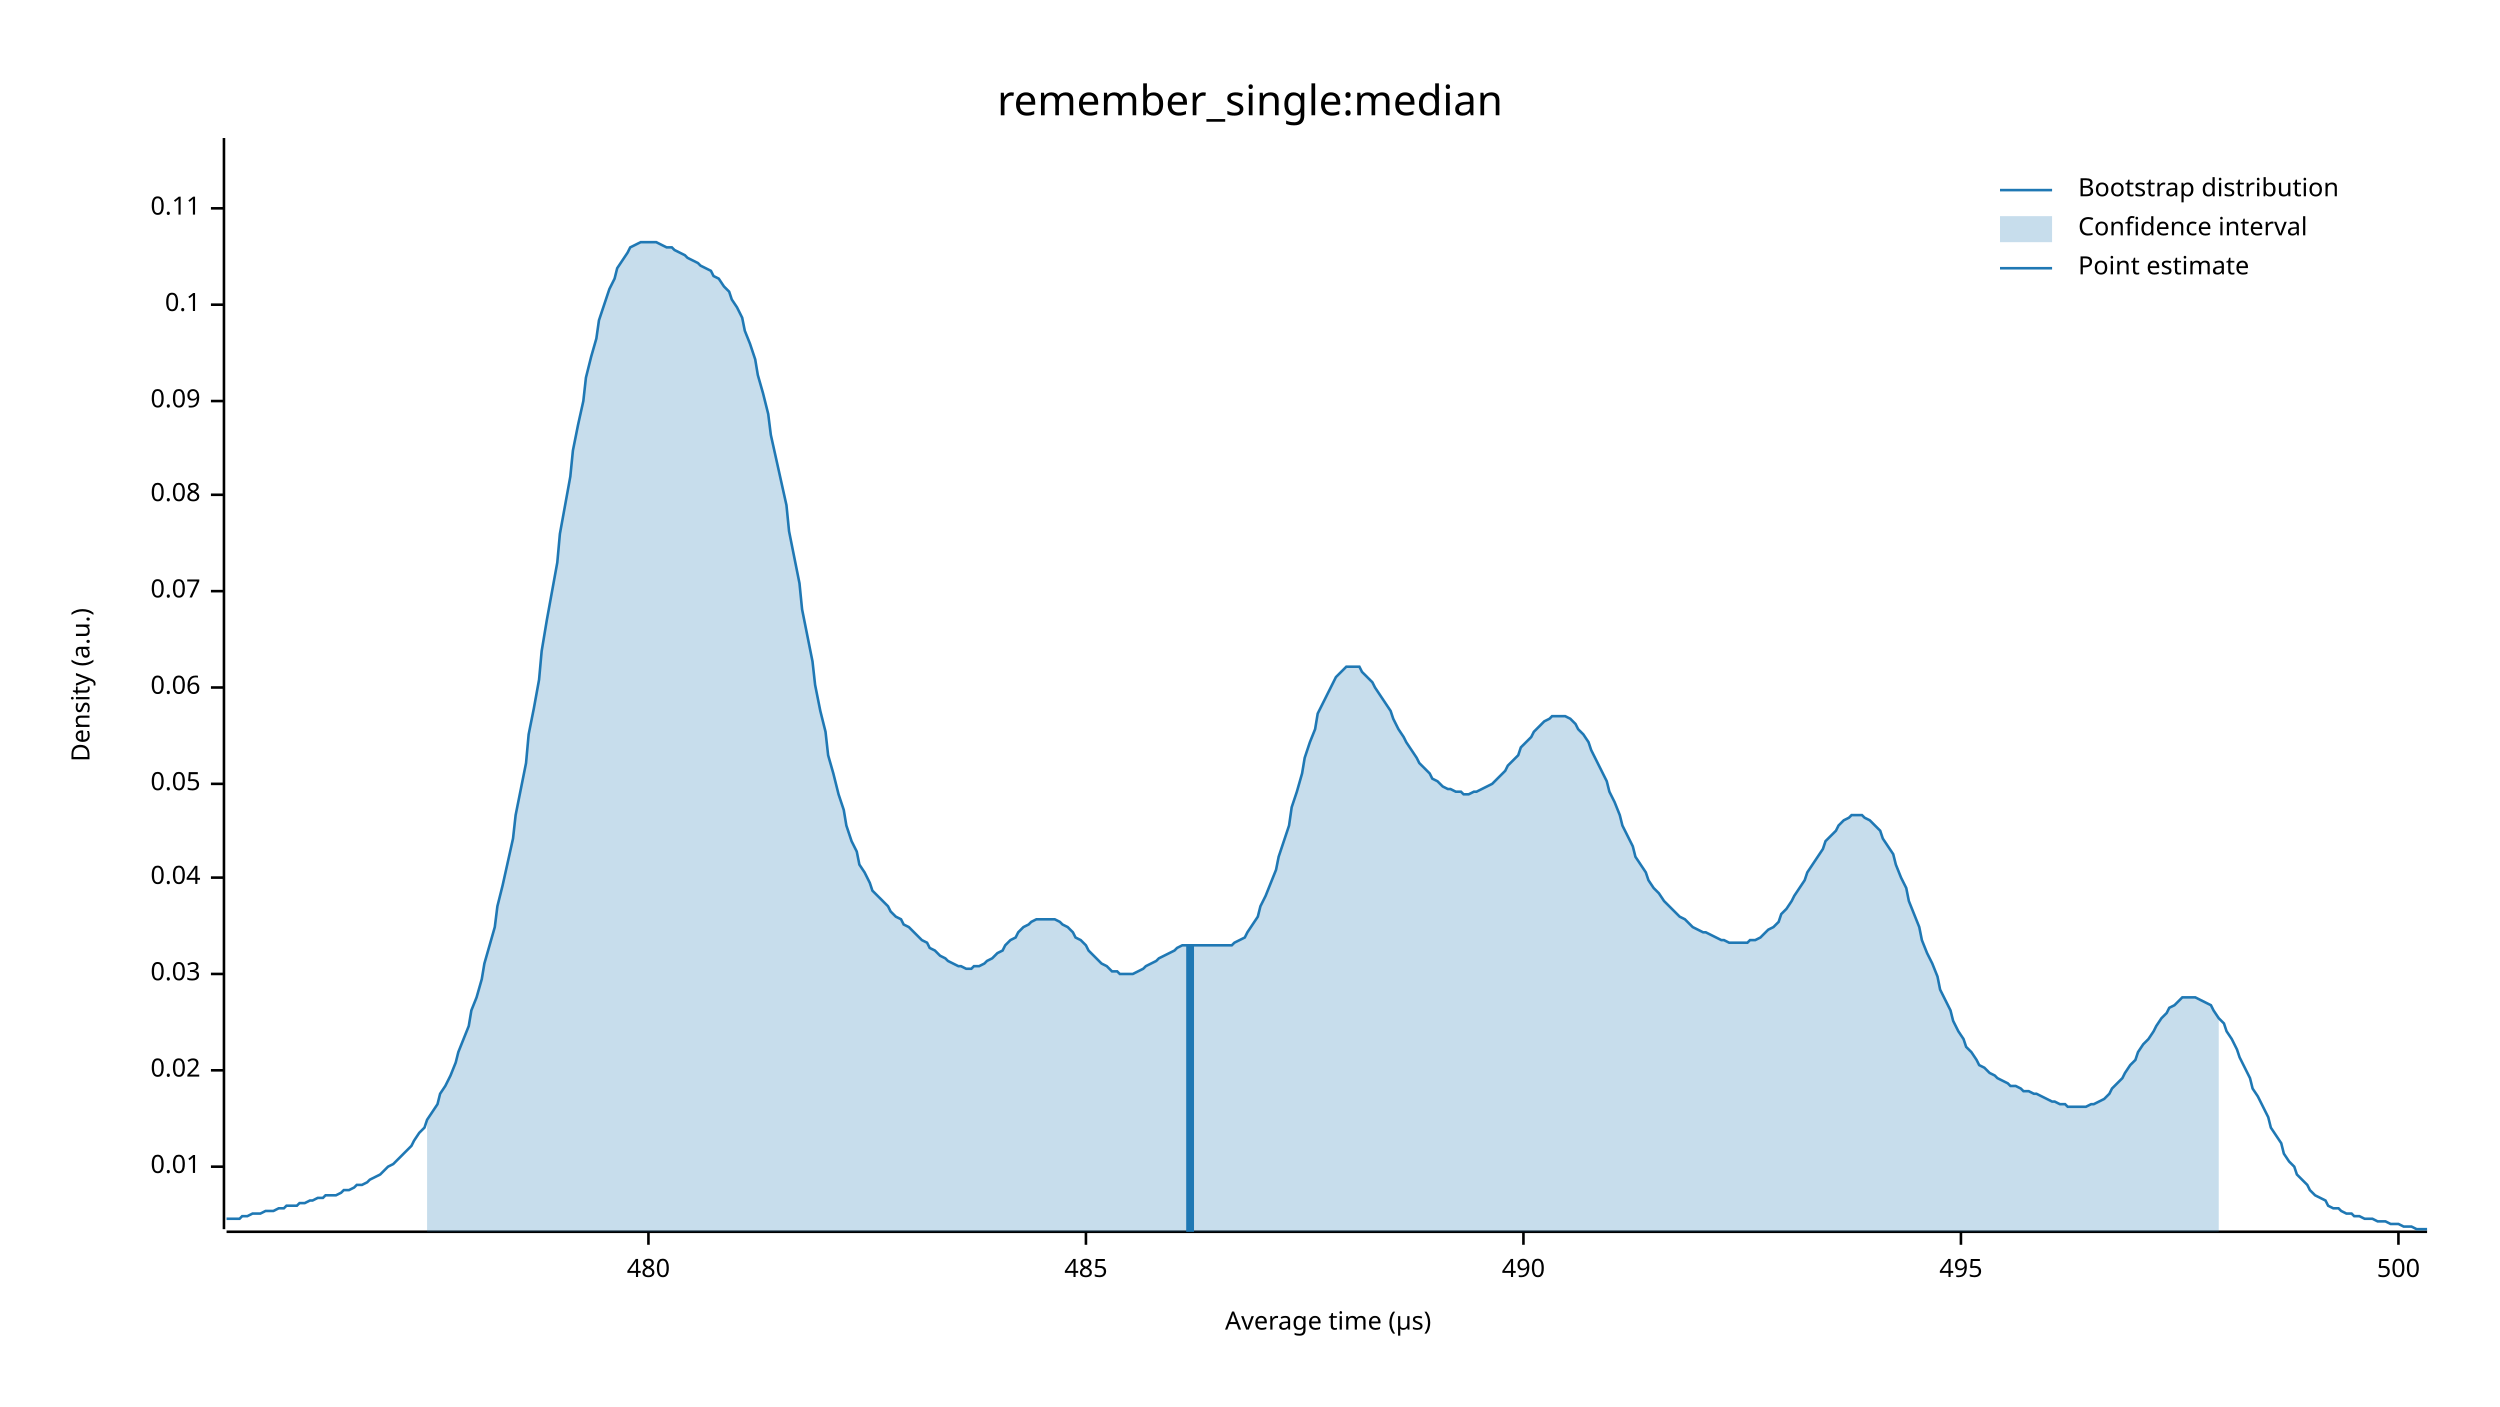
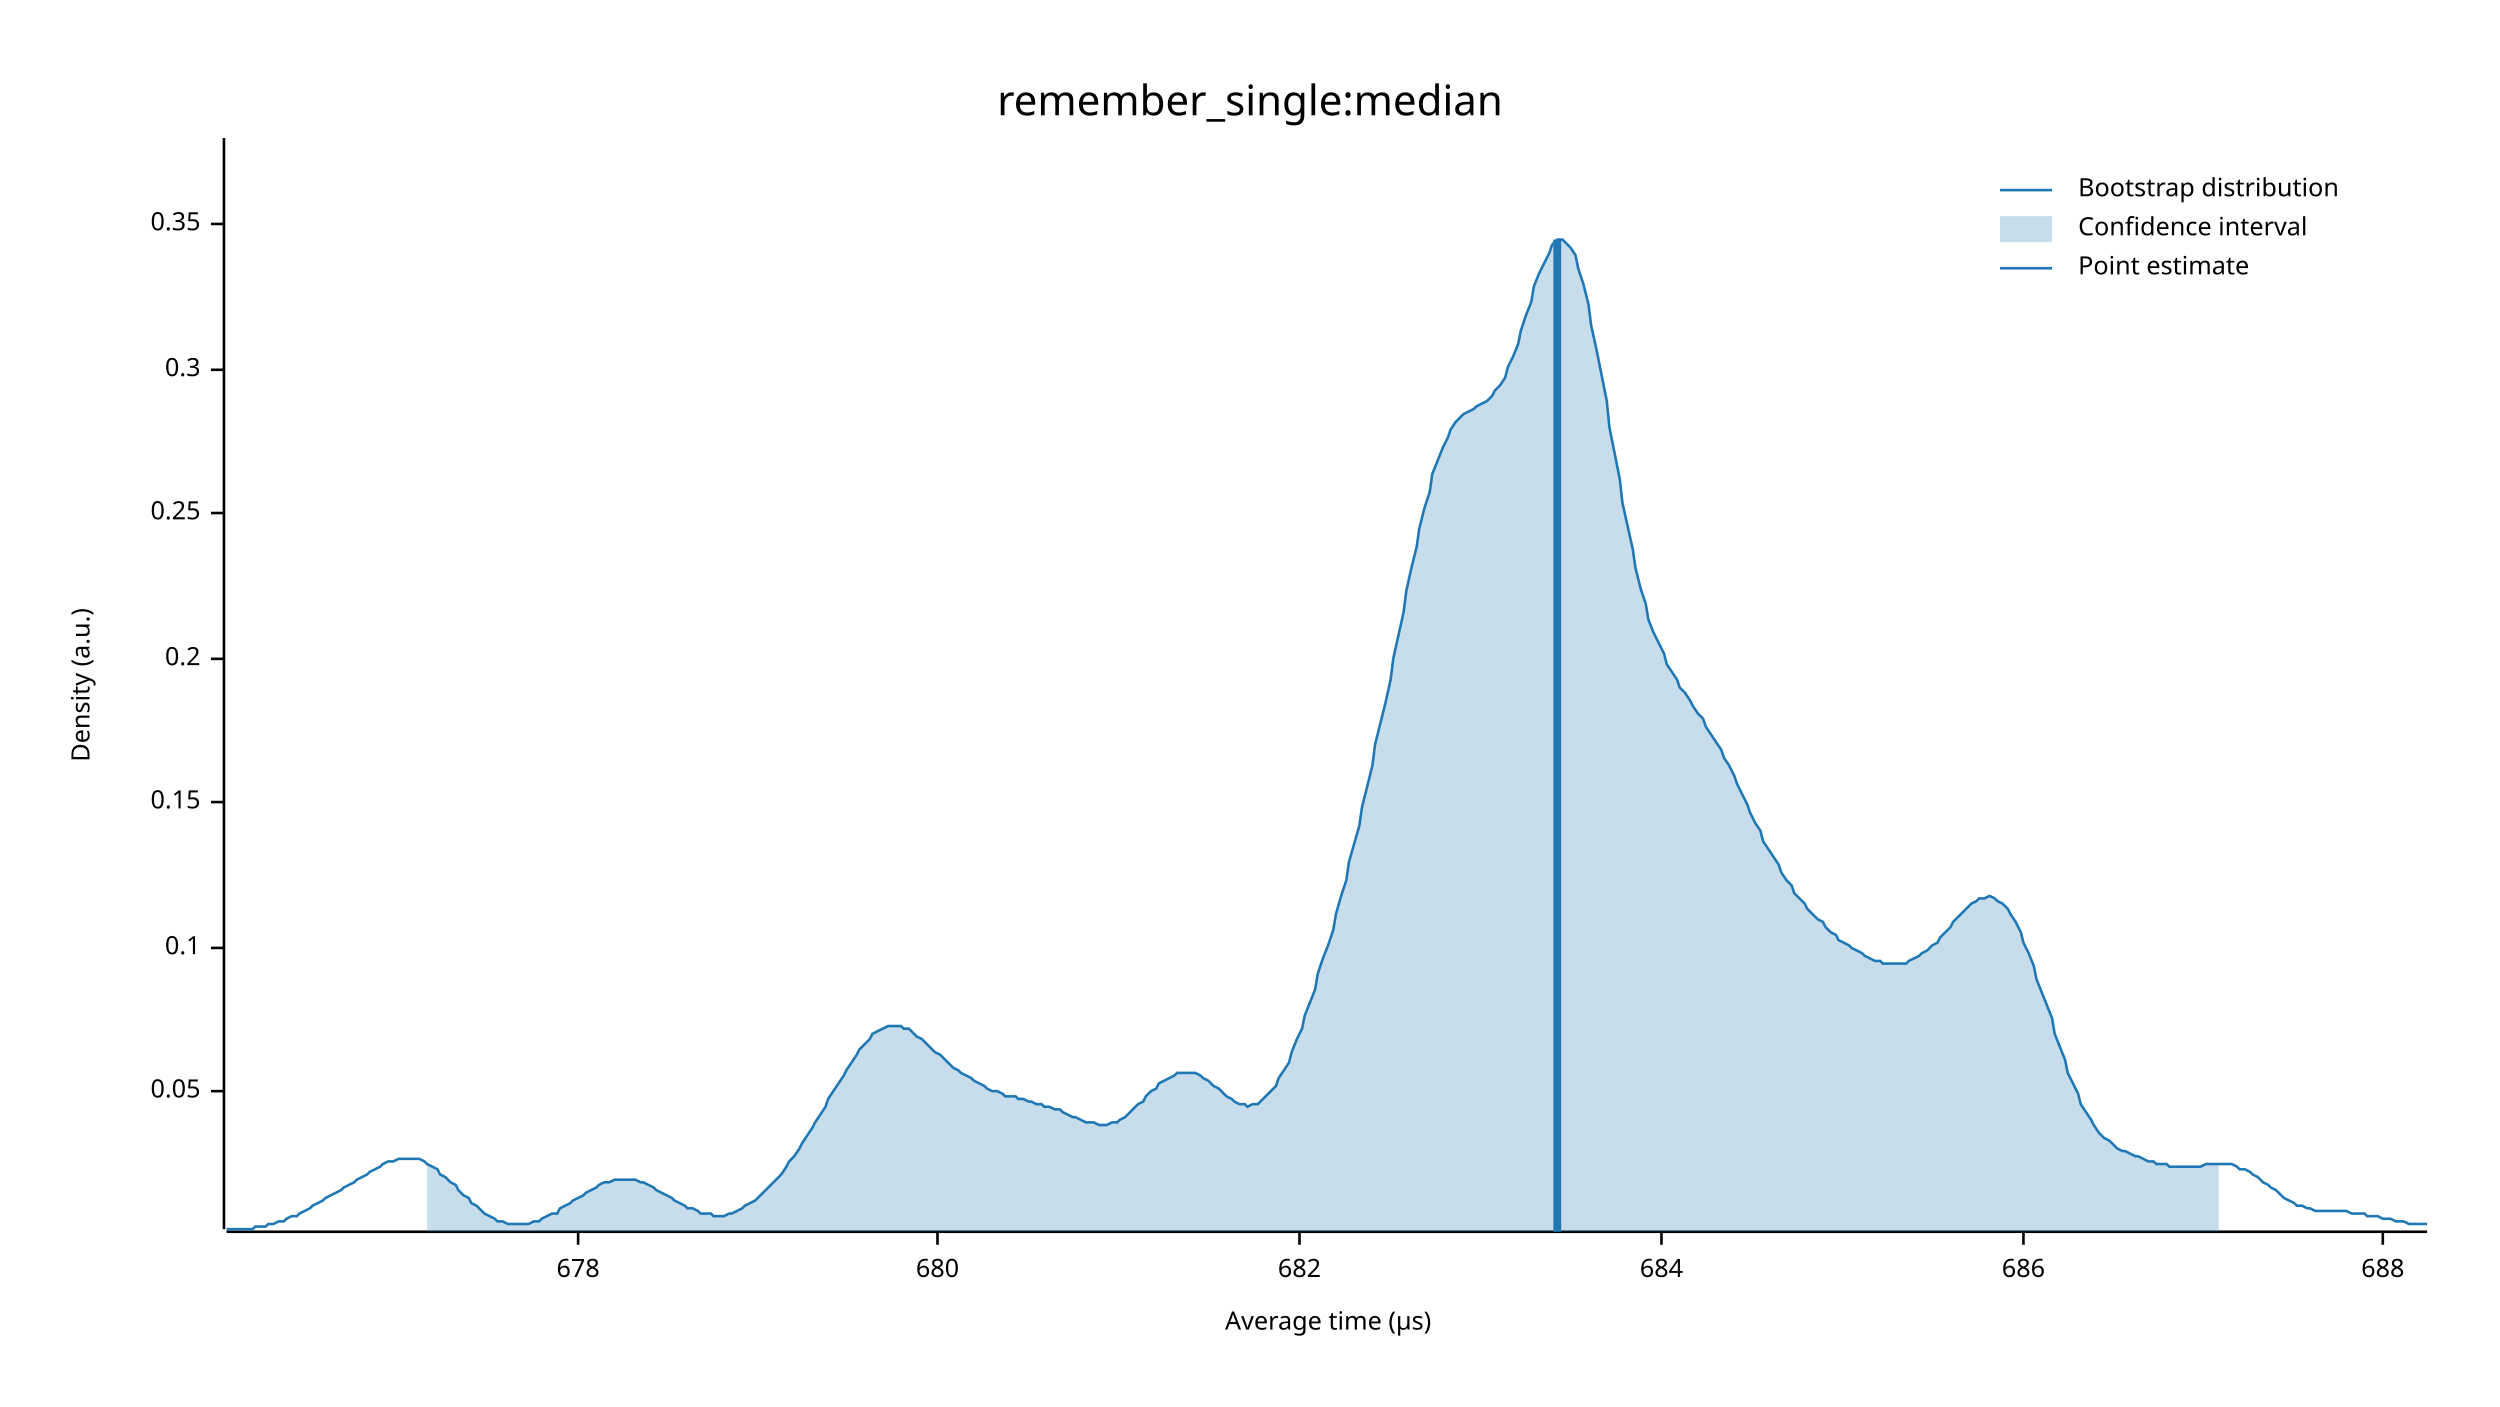
<svg xmlns="http://www.w3.org/2000/svg" width="960" height="540" viewBox="0 0 960 540">
  <text x="480" y="32" dy="0.76em" text-anchor="middle" font-family="sans-serif" font-size="16.129" opacity="1" fill="#000000">
remember_single:median
</text>
  <text x="27" y="263" dy="0.76em" text-anchor="middle" font-family="sans-serif" font-size="9.677" opacity="1" fill="#000000" transform="rotate(270, 27, 263)">
Density (a.u.)
</text>
  <text x="510" y="513" dy="-0.5ex" text-anchor="middle" font-family="sans-serif" font-size="9.677" opacity="1" fill="#000000">
Average time (µs)
</text>
  <polyline fill="none" opacity="1" stroke="#000000" stroke-width="1" points="86,53 86,472 " />
-   <text x="77" y="448" dy="0.5ex" text-anchor="end" font-family="sans-serif" font-size="9.677" opacity="1" fill="#000000">
- 0.01
- </text>
-   <polyline fill="none" opacity="1" stroke="#000000" stroke-width="1" points="81,448 86,448 " />
-   <text x="77" y="411" dy="0.5ex" text-anchor="end" font-family="sans-serif" font-size="9.677" opacity="1" fill="#000000">
- 0.02
- </text>
-   <polyline fill="none" opacity="1" stroke="#000000" stroke-width="1" points="81,411 86,411 " />
-   <text x="77" y="374" dy="0.5ex" text-anchor="end" font-family="sans-serif" font-size="9.677" opacity="1" fill="#000000">
- 0.03
- </text>
-   <polyline fill="none" opacity="1" stroke="#000000" stroke-width="1" points="81,374 86,374 " />
-   <text x="77" y="337" dy="0.5ex" text-anchor="end" font-family="sans-serif" font-size="9.677" opacity="1" fill="#000000">
- 0.04
- </text>
-   <polyline fill="none" opacity="1" stroke="#000000" stroke-width="1" points="81,337 86,337 " />
-   <text x="77" y="301" dy="0.5ex" text-anchor="end" font-family="sans-serif" font-size="9.677" opacity="1" fill="#000000">
+   <text x="77" y="419" dy="0.5ex" text-anchor="end" font-family="sans-serif" font-size="9.677" opacity="1" fill="#000000">
0.05
</text>
-   <polyline fill="none" opacity="1" stroke="#000000" stroke-width="1" points="81,301 86,301 " />
-   <text x="77" y="264" dy="0.5ex" text-anchor="end" font-family="sans-serif" font-size="9.677" opacity="1" fill="#000000">
- 0.06
- </text>
-   <polyline fill="none" opacity="1" stroke="#000000" stroke-width="1" points="81,264 86,264 " />
-   <text x="77" y="227" dy="0.5ex" text-anchor="end" font-family="sans-serif" font-size="9.677" opacity="1" fill="#000000">
- 0.07
- </text>
-   <polyline fill="none" opacity="1" stroke="#000000" stroke-width="1" points="81,227 86,227 " />
-   <text x="77" y="190" dy="0.5ex" text-anchor="end" font-family="sans-serif" font-size="9.677" opacity="1" fill="#000000">
- 0.08
- </text>
-   <polyline fill="none" opacity="1" stroke="#000000" stroke-width="1" points="81,190 86,190 " />
-   <text x="77" y="154" dy="0.5ex" text-anchor="end" font-family="sans-serif" font-size="9.677" opacity="1" fill="#000000">
- 0.09
- </text>
-   <polyline fill="none" opacity="1" stroke="#000000" stroke-width="1" points="81,154 86,154 " />
-   <text x="77" y="117" dy="0.5ex" text-anchor="end" font-family="sans-serif" font-size="9.677" opacity="1" fill="#000000">
+   <polyline fill="none" opacity="1" stroke="#000000" stroke-width="1" points="81,419 86,419 " />
+   <text x="77" y="364" dy="0.5ex" text-anchor="end" font-family="sans-serif" font-size="9.677" opacity="1" fill="#000000">
0.1
</text>
-   <polyline fill="none" opacity="1" stroke="#000000" stroke-width="1" points="81,117 86,117 " />
-   <text x="77" y="80" dy="0.5ex" text-anchor="end" font-family="sans-serif" font-size="9.677" opacity="1" fill="#000000">
- 0.11
+   <polyline fill="none" opacity="1" stroke="#000000" stroke-width="1" points="81,364 86,364 " />
+   <text x="77" y="308" dy="0.5ex" text-anchor="end" font-family="sans-serif" font-size="9.677" opacity="1" fill="#000000">
+ 0.15
</text>
-   <polyline fill="none" opacity="1" stroke="#000000" stroke-width="1" points="81,80 86,80 " />
+   <polyline fill="none" opacity="1" stroke="#000000" stroke-width="1" points="81,308 86,308 " />
+   <text x="77" y="253" dy="0.5ex" text-anchor="end" font-family="sans-serif" font-size="9.677" opacity="1" fill="#000000">
+ 0.2
+ </text>
+   <polyline fill="none" opacity="1" stroke="#000000" stroke-width="1" points="81,253 86,253 " />
+   <text x="77" y="197" dy="0.5ex" text-anchor="end" font-family="sans-serif" font-size="9.677" opacity="1" fill="#000000">
+ 0.25
+ </text>
+   <polyline fill="none" opacity="1" stroke="#000000" stroke-width="1" points="81,197 86,197 " />
+   <text x="77" y="142" dy="0.5ex" text-anchor="end" font-family="sans-serif" font-size="9.677" opacity="1" fill="#000000">
+ 0.3
+ </text>
+   <polyline fill="none" opacity="1" stroke="#000000" stroke-width="1" points="81,142 86,142 " />
+   <text x="77" y="86" dy="0.5ex" text-anchor="end" font-family="sans-serif" font-size="9.677" opacity="1" fill="#000000">
+ 0.35
+ </text>
+   <polyline fill="none" opacity="1" stroke="#000000" stroke-width="1" points="81,86 86,86 " />
  <polyline fill="none" opacity="1" stroke="#000000" stroke-width="1" points="87,473 932,473 " />
-   <text x="249" y="483" dy="0.76em" text-anchor="middle" font-family="sans-serif" font-size="9.677" opacity="1" fill="#000000">
- 480
+   <text x="222" y="483" dy="0.76em" text-anchor="middle" font-family="sans-serif" font-size="9.677" opacity="1" fill="#000000">
+ 678
</text>
-   <polyline fill="none" opacity="1" stroke="#000000" stroke-width="1" points="249,473 249,478 " />
-   <text x="417" y="483" dy="0.76em" text-anchor="middle" font-family="sans-serif" font-size="9.677" opacity="1" fill="#000000">
- 485
+   <polyline fill="none" opacity="1" stroke="#000000" stroke-width="1" points="222,473 222,478 " />
+   <text x="360" y="483" dy="0.76em" text-anchor="middle" font-family="sans-serif" font-size="9.677" opacity="1" fill="#000000">
+ 680
</text>
-   <polyline fill="none" opacity="1" stroke="#000000" stroke-width="1" points="417,473 417,478 " />
-   <text x="585" y="483" dy="0.76em" text-anchor="middle" font-family="sans-serif" font-size="9.677" opacity="1" fill="#000000">
- 490
+   <polyline fill="none" opacity="1" stroke="#000000" stroke-width="1" points="360,473 360,478 " />
+   <text x="499" y="483" dy="0.76em" text-anchor="middle" font-family="sans-serif" font-size="9.677" opacity="1" fill="#000000">
+ 682
</text>
-   <polyline fill="none" opacity="1" stroke="#000000" stroke-width="1" points="585,473 585,478 " />
-   <text x="753" y="483" dy="0.76em" text-anchor="middle" font-family="sans-serif" font-size="9.677" opacity="1" fill="#000000">
- 495
+   <polyline fill="none" opacity="1" stroke="#000000" stroke-width="1" points="499,473 499,478 " />
+   <text x="638" y="483" dy="0.76em" text-anchor="middle" font-family="sans-serif" font-size="9.677" opacity="1" fill="#000000">
+ 684
</text>
-   <polyline fill="none" opacity="1" stroke="#000000" stroke-width="1" points="753,473 753,478 " />
-   <text x="921" y="483" dy="0.76em" text-anchor="middle" font-family="sans-serif" font-size="9.677" opacity="1" fill="#000000">
- 500
+   <polyline fill="none" opacity="1" stroke="#000000" stroke-width="1" points="638,473 638,478 " />
+   <text x="777" y="483" dy="0.76em" text-anchor="middle" font-family="sans-serif" font-size="9.677" opacity="1" fill="#000000">
+ 686
</text>
-   <polyline fill="none" opacity="1" stroke="#000000" stroke-width="1" points="921,473 921,478 " />
-   <polyline fill="none" opacity="1" stroke="#1F78B4" stroke-width="1" points="87,468 88,468 90,468 92,468 93,467 95,467 97,466 98,466 100,466 102,465 103,465 105,465 107,464 109,464 110,463 112,463 114,463 115,462 117,462 119,461 120,461 122,460 124,460 125,459 127,459 129,459 131,458 132,457 134,457 136,456 137,455 139,455 141,454 142,453 144,452 146,451 147,450 149,448 151,447 153,445 154,444 156,442 158,440 159,438 161,435 163,433 164,430 166,427 168,424 169,420 171,417 173,413 175,408 176,404 178,399 180,394 181,388 183,383 185,376 186,370 188,363 190,356 191,348 193,340 195,331 197,322 198,313 200,303 202,293 203,282 205,272 207,261 208,250 210,238 212,227 214,216 215,205 217,194 219,183 220,173 222,163 224,154 225,145 227,137 229,130 230,123 232,117 234,111 236,107 237,103 239,100 241,97 242,95 244,94 246,93 247,93 249,93 251,93 252,93 254,94 256,95 258,95 259,96 261,97 263,98 264,99 266,100 268,101 269,102 271,103 273,104 274,106 276,107 278,110 280,112 281,115 283,118 285,122 286,127 288,132 290,138 291,144 293,151 295,159 296,167 298,176 300,185 302,194 303,204 305,214 307,224 308,234 310,244 312,254 313,263 315,273 317,281 318,290 320,297 322,305 324,311 325,317 327,323 329,327 330,332 332,335 334,339 335,342 337,344 339,346 341,348 342,350 344,352 346,353 347,355 349,356 351,358 352,359 354,361 356,362 357,364 359,365 361,367 363,368 364,369 366,370 368,371 369,371 371,372 373,372 374,371 376,371 378,370 379,369 381,368 383,366 385,365 386,363 388,361 390,360 391,358 393,356 395,355 396,354 398,353 400,353 401,353 403,353 405,353 407,354 408,355 410,356 412,358 413,360 415,361 417,363 418,365 420,367 422,369 423,370 425,371 427,373 429,373 430,374 432,374 434,374 435,374 437,373 439,372 440,371 442,370 444,369 445,368 447,367 449,366 451,365 452,364 454,363 456,363 457,363 459,363 461,363 462,363 464,363 466,363 468,363 469,363 471,363 473,363 474,362 476,361 478,360 479,358 481,355 483,352 484,348 486,344 488,339 490,334 491,329 493,323 495,317 496,310 498,304 500,297 501,291 503,285 505,280 506,274 508,270 510,266 512,262 513,260 515,258 517,256 518,256 520,256 522,256 523,258 525,260 527,262 528,264 530,267 532,270 534,273 535,276 537,280 539,283 540,285 542,288 544,291 545,293 547,295 549,297 550,299 552,300 554,302 556,303 557,303 559,304 561,304 562,305 564,305 566,304 567,304 569,303 571,302 573,301 574,300 576,298 578,296 579,294 581,292 583,290 584,287 586,285 588,283 589,281 591,279 593,277 595,276 596,275 598,275 600,275 601,275 603,276 605,278 606,280 608,282 610,285 611,288 613,292 615,296 617,300 618,304 620,308 622,313 623,317 625,321 627,325 628,329 630,332 632,335 633,338 635,341 637,343 639,346 640,347 642,349 644,351 645,352 647,353 649,355 650,356 652,357 654,358 655,358 657,359 659,360 661,361 662,361 664,362 666,362 667,362 669,362 671,362 672,361 674,361 676,360 677,359 679,357 681,356 683,354 684,351 686,349 688,346 689,344 691,341 693,338 694,335 696,332 698,329 700,326 701,323 703,321 705,319 706,317 708,315 710,314 711,313 713,313 715,313 716,314 718,315 720,317 722,319 723,322 725,325 727,328 728,332 730,337 732,341 733,346 735,351 737,356 738,361 740,366 742,370 744,375 745,380 747,384 749,388 750,392 752,396 754,399 755,402 757,404 759,407 760,409 762,410 764,412 766,413 767,414 769,415 771,416 772,417 774,417 776,418 777,419 779,419 781,420 782,420 784,421 786,422 788,423 789,423 791,424 793,424 794,425 796,425 798,425 799,425 801,425 803,424 804,424 806,423 808,422 810,420 811,418 813,416 815,414 816,412 818,409 820,407 821,404 823,401 825,399 827,396 828,394 830,391 832,389 833,387 835,386 837,384 838,383 840,383 842,383 843,383 845,384 847,385 849,386 850,388 852,391 854,393 855,396 857,399 859,403 860,406 862,410 864,414 865,418 867,421 869,425 871,429 872,433 874,436 876,439 877,443 879,446 881,448 882,451 884,453 886,455 887,457 889,459 891,460 893,461 894,463 896,464 898,464 899,465 901,466 903,466 904,467 906,467 908,468 909,468 911,468 913,469 915,469 916,469 918,470 920,470 921,470 923,471 925,471 926,471 928,472 930,472 932,472 " />
-   <polygon opacity="0.25" fill="#1F78B4" points="164,430 166,427 168,424 169,420 171,417 173,413 175,408 176,404 178,399 180,394 181,388 183,383 185,376 186,370 188,363 190,356 191,348 193,340 195,331 197,322 198,313 200,303 202,293 203,282 205,272 207,261 208,250 210,238 212,227 214,216 215,205 217,194 219,183 220,173 222,163 224,154 225,145 227,137 229,130 230,123 232,117 234,111 236,107 237,103 239,100 241,97 242,95 244,94 246,93 247,93 249,93 251,93 252,93 254,94 256,95 258,95 259,96 261,97 263,98 264,99 266,100 268,101 269,102 271,103 273,104 274,106 276,107 278,110 280,112 281,115 283,118 285,122 286,127 288,132 290,138 291,144 293,151 295,159 296,167 298,176 300,185 302,194 303,204 305,214 307,224 308,234 310,244 312,254 313,263 315,273 317,281 318,290 320,297 322,305 324,311 325,317 327,323 329,327 330,332 332,335 334,339 335,342 337,344 339,346 341,348 342,350 344,352 346,353 347,355 349,356 351,358 352,359 354,361 356,362 357,364 359,365 361,367 363,368 364,369 366,370 368,371 369,371 371,372 373,372 374,371 376,371 378,370 379,369 381,368 383,366 385,365 386,363 388,361 390,360 391,358 393,356 395,355 396,354 398,353 400,353 401,353 403,353 405,353 407,354 408,355 410,356 412,358 413,360 415,361 417,363 418,365 420,367 422,369 423,370 425,371 427,373 429,373 430,374 432,374 434,374 435,374 437,373 439,372 440,371 442,370 444,369 445,368 447,367 449,366 451,365 452,364 454,363 456,363 457,363 459,363 461,363 462,363 464,363 466,363 468,363 469,363 471,363 473,363 474,362 476,361 478,360 479,358 481,355 483,352 484,348 486,344 488,339 490,334 491,329 493,323 495,317 496,310 498,304 500,297 501,291 503,285 505,280 506,274 508,270 510,266 512,262 513,260 515,258 517,256 518,256 520,256 522,256 523,258 525,260 527,262 528,264 530,267 532,270 534,273 535,276 537,280 539,283 540,285 542,288 544,291 545,293 547,295 549,297 550,299 552,300 554,302 556,303 557,303 559,304 561,304 562,305 564,305 566,304 567,304 569,303 571,302 573,301 574,300 576,298 578,296 579,294 581,292 583,290 584,287 586,285 588,283 589,281 591,279 593,277 595,276 596,275 598,275 600,275 601,275 603,276 605,278 606,280 608,282 610,285 611,288 613,292 615,296 617,300 618,304 620,308 622,313 623,317 625,321 627,325 628,329 630,332 632,335 633,338 635,341 637,343 639,346 640,347 642,349 644,351 645,352 647,353 649,355 650,356 652,357 654,358 655,358 657,359 659,360 661,361 662,361 664,362 666,362 667,362 669,362 671,362 672,361 674,361 676,360 677,359 679,357 681,356 683,354 684,351 686,349 688,346 689,344 691,341 693,338 694,335 696,332 698,329 700,326 701,323 703,321 705,319 706,317 708,315 710,314 711,313 713,313 715,313 716,314 718,315 720,317 722,319 723,322 725,325 727,328 728,332 730,337 732,341 733,346 735,351 737,356 738,361 740,366 742,370 744,375 745,380 747,384 749,388 750,392 752,396 754,399 755,402 757,404 759,407 760,409 762,410 764,412 766,413 767,414 769,415 771,416 772,417 774,417 776,418 777,419 779,419 781,420 782,420 784,421 786,422 788,423 789,423 791,424 793,424 794,425 796,425 798,425 799,425 801,425 803,424 804,424 806,423 808,422 810,420 811,418 813,416 815,414 816,412 818,409 820,407 821,404 823,401 825,399 827,396 828,394 830,391 832,389 833,387 835,386 837,384 838,383 840,383 842,383 843,383 845,384 847,385 849,386 850,388 852,391 852,473 164,473 " />
-   <polyline fill="none" opacity="1" stroke="#1F78B4" stroke-width="3" points="457,473 457,363 " />
+   <polyline fill="none" opacity="1" stroke="#000000" stroke-width="1" points="777,473 777,478 " />
+   <text x="915" y="483" dy="0.76em" text-anchor="middle" font-family="sans-serif" font-size="9.677" opacity="1" fill="#000000">
+ 688
+ </text>
+   <polyline fill="none" opacity="1" stroke="#000000" stroke-width="1" points="915,473 915,478 " />
+   <polyline fill="none" opacity="1" stroke="#1F78B4" stroke-width="1" points="87,472 88,472 90,472 92,472 93,472 95,472 97,472 98,471 100,471 102,471 103,470 105,470 107,469 109,469 110,468 112,467 114,467 115,466 117,465 119,464 120,463 122,462 124,461 125,460 127,459 129,458 131,457 132,456 134,455 136,454 137,453 139,452 141,451 142,450 144,449 146,448 147,447 149,446 151,446 153,445 154,445 156,445 158,445 159,445 161,445 163,446 164,447 166,448 168,449 169,451 171,452 173,454 175,455 176,457 178,459 180,460 181,462 183,463 185,465 186,466 188,467 190,468 191,469 193,469 195,470 197,470 198,470 200,470 202,470 203,470 205,469 207,469 208,468 210,467 212,466 214,466 215,464 217,463 219,462 220,461 222,460 224,459 225,458 227,457 229,456 230,455 232,454 234,454 236,453 237,453 239,453 241,453 242,453 244,453 246,454 247,454 249,455 251,456 252,457 254,458 256,459 258,460 259,461 261,462 263,463 264,464 266,464 268,465 269,466 271,466 273,466 274,467 276,467 278,467 280,466 281,466 283,465 285,464 286,463 288,462 290,461 291,460 293,458 295,456 296,455 298,453 300,451 302,448 303,446 305,444 307,441 308,439 310,436 312,433 313,431 315,428 317,425 318,422 320,419 322,416 324,413 325,411 327,408 329,405 330,403 332,401 334,399 335,397 337,396 339,395 341,394 342,394 344,394 346,394 347,395 349,395 351,397 352,398 354,399 356,401 357,402 359,404 361,405 363,407 364,408 366,410 368,411 369,412 371,413 373,414 374,415 376,416 378,417 379,418 381,419 383,419 385,420 386,421 388,421 390,421 391,422 393,422 395,423 396,423 398,424 400,424 401,425 403,425 405,426 407,426 408,427 410,428 412,429 413,429 415,430 417,431 418,431 420,431 422,432 423,432 425,432 427,431 429,431 430,430 432,429 434,427 435,426 437,424 439,423 440,421 442,419 444,418 445,416 447,415 449,414 451,413 452,412 454,412 456,412 457,412 459,412 461,413 462,414 464,415 466,417 468,418 469,419 471,421 473,422 474,423 476,424 478,424 479,425 481,424 483,424 484,423 486,421 488,419 490,417 491,414 493,411 495,408 496,404 498,399 500,395 501,390 503,385 505,380 506,374 508,368 510,363 512,357 513,351 515,344 517,338 518,331 520,324 522,317 523,310 525,302 527,294 528,286 530,278 532,270 534,261 535,253 537,244 539,235 540,227 542,218 544,210 545,203 547,195 549,189 550,182 552,177 554,172 556,168 557,165 559,162 561,160 562,159 564,158 566,157 567,156 569,155 571,154 573,152 574,150 576,148 578,145 579,141 581,137 583,132 584,127 586,121 588,116 589,110 591,105 593,101 595,97 596,94 598,92 600,92 601,93 603,95 605,98 606,103 608,109 610,117 611,125 613,134 615,144 617,154 618,164 620,174 622,184 623,193 625,202 627,211 628,218 630,226 632,232 633,238 635,243 637,247 639,251 640,255 642,258 644,261 645,264 647,266 649,269 650,271 652,274 654,276 655,279 657,282 659,285 661,288 662,291 664,294 666,298 667,301 669,305 671,309 672,312 674,316 676,319 677,323 679,326 681,329 683,332 684,335 686,338 688,340 689,343 691,345 693,347 694,349 696,351 698,353 700,354 701,356 703,358 705,359 706,361 708,362 710,363 711,364 713,365 715,366 716,367 718,368 720,369 722,369 723,370 725,370 727,370 728,370 730,370 732,370 733,369 735,368 737,367 738,366 740,365 742,363 744,362 745,360 747,358 749,356 750,354 752,352 754,350 755,349 757,347 759,346 760,345 762,345 764,344 766,345 767,346 769,347 771,349 772,351 774,354 776,358 777,362 779,366 781,371 782,376 784,381 786,386 788,391 789,397 791,402 793,407 794,412 796,416 798,420 799,424 801,427 803,430 804,432 806,435 808,437 810,438 811,439 813,441 815,442 816,442 818,443 820,444 821,444 823,445 825,446 827,446 828,447 830,447 832,447 833,448 835,448 837,448 838,448 840,448 842,448 843,448 845,448 847,447 849,447 850,447 852,447 854,447 855,447 857,447 859,448 860,449 862,449 864,450 865,451 867,452 869,454 871,455 872,456 874,457 876,459 877,460 879,461 881,462 882,463 884,463 886,464 887,464 889,465 891,465 893,465 894,465 896,465 898,465 899,465 901,465 903,466 904,466 906,466 908,466 909,467 911,467 913,467 915,468 916,468 918,468 920,469 921,469 923,469 925,470 926,470 928,470 930,470 932,470 " />
+   <polygon opacity="0.25" fill="#1F78B4" points="164,447 166,448 168,449 169,451 171,452 173,454 175,455 176,457 178,459 180,460 181,462 183,463 185,465 186,466 188,467 190,468 191,469 193,469 195,470 197,470 198,470 200,470 202,470 203,470 205,469 207,469 208,468 210,467 212,466 214,466 215,464 217,463 219,462 220,461 222,460 224,459 225,458 227,457 229,456 230,455 232,454 234,454 236,453 237,453 239,453 241,453 242,453 244,453 246,454 247,454 249,455 251,456 252,457 254,458 256,459 258,460 259,461 261,462 263,463 264,464 266,464 268,465 269,466 271,466 273,466 274,467 276,467 278,467 280,466 281,466 283,465 285,464 286,463 288,462 290,461 291,460 293,458 295,456 296,455 298,453 300,451 302,448 303,446 305,444 307,441 308,439 310,436 312,433 313,431 315,428 317,425 318,422 320,419 322,416 324,413 325,411 327,408 329,405 330,403 332,401 334,399 335,397 337,396 339,395 341,394 342,394 344,394 346,394 347,395 349,395 351,397 352,398 354,399 356,401 357,402 359,404 361,405 363,407 364,408 366,410 368,411 369,412 371,413 373,414 374,415 376,416 378,417 379,418 381,419 383,419 385,420 386,421 388,421 390,421 391,422 393,422 395,423 396,423 398,424 400,424 401,425 403,425 405,426 407,426 408,427 410,428 412,429 413,429 415,430 417,431 418,431 420,431 422,432 423,432 425,432 427,431 429,431 430,430 432,429 434,427 435,426 437,424 439,423 440,421 442,419 444,418 445,416 447,415 449,414 451,413 452,412 454,412 456,412 457,412 459,412 461,413 462,414 464,415 466,417 468,418 469,419 471,421 473,422 474,423 476,424 478,424 479,425 481,424 483,424 484,423 486,421 488,419 490,417 491,414 493,411 495,408 496,404 498,399 500,395 501,390 503,385 505,380 506,374 508,368 510,363 512,357 513,351 515,344 517,338 518,331 520,324 522,317 523,310 525,302 527,294 528,286 530,278 532,270 534,261 535,253 537,244 539,235 540,227 542,218 544,210 545,203 547,195 549,189 550,182 552,177 554,172 556,168 557,165 559,162 561,160 562,159 564,158 566,157 567,156 569,155 571,154 573,152 574,150 576,148 578,145 579,141 581,137 583,132 584,127 586,121 588,116 589,110 591,105 593,101 595,97 596,94 598,92 600,92 601,93 603,95 605,98 606,103 608,109 610,117 611,125 613,134 615,144 617,154 618,164 620,174 622,184 623,193 625,202 627,211 628,218 630,226 632,232 633,238 635,243 637,247 639,251 640,255 642,258 644,261 645,264 647,266 649,269 650,271 652,274 654,276 655,279 657,282 659,285 661,288 662,291 664,294 666,298 667,301 669,305 671,309 672,312 674,316 676,319 677,323 679,326 681,329 683,332 684,335 686,338 688,340 689,343 691,345 693,347 694,349 696,351 698,353 700,354 701,356 703,358 705,359 706,361 708,362 710,363 711,364 713,365 715,366 716,367 718,368 720,369 722,369 723,370 725,370 727,370 728,370 730,370 732,370 733,369 735,368 737,367 738,366 740,365 742,363 744,362 745,360 747,358 749,356 750,354 752,352 754,350 755,349 757,347 759,346 760,345 762,345 764,344 766,345 767,346 769,347 771,349 772,351 774,354 776,358 777,362 779,366 781,371 782,376 784,381 786,386 788,391 789,397 791,402 793,407 794,412 796,416 798,420 799,424 801,427 803,430 804,432 806,435 808,437 810,438 811,439 813,441 815,442 816,442 818,443 820,444 821,444 823,445 825,446 827,446 828,447 830,447 832,447 833,448 835,448 837,448 838,448 840,448 842,448 843,448 845,448 847,447 849,447 850,447 852,447 852,473 164,473 " />
+   <polyline fill="none" opacity="1" stroke="#1F78B4" stroke-width="3" points="598,473 598,92 " />
  <text x="798" y="68" dy="0.76em" text-anchor="start" font-family="sans-serif" font-size="9.677" opacity="1" fill="#000000">
Bootstrap distribution
</text>
  <text x="798" y="83" dy="0.76em" text-anchor="start" font-family="sans-serif" font-size="9.677" opacity="1" fill="#000000">
Confidence interval
</text>
  <text x="798" y="98" dy="0.76em" text-anchor="start" font-family="sans-serif" font-size="9.677" opacity="1" fill="#000000">
Point estimate
</text>
  <polyline fill="none" opacity="1" stroke="#1F78B4" stroke-width="1" points="768,73 788,73 " />
  <rect x="768" y="83" width="20" height="10" opacity="0.25" fill="#1F78B4" stroke="none" />
  <polyline fill="none" opacity="1" stroke="#1F78B4" stroke-width="1" points="768,103 788,103 " />
</svg>
